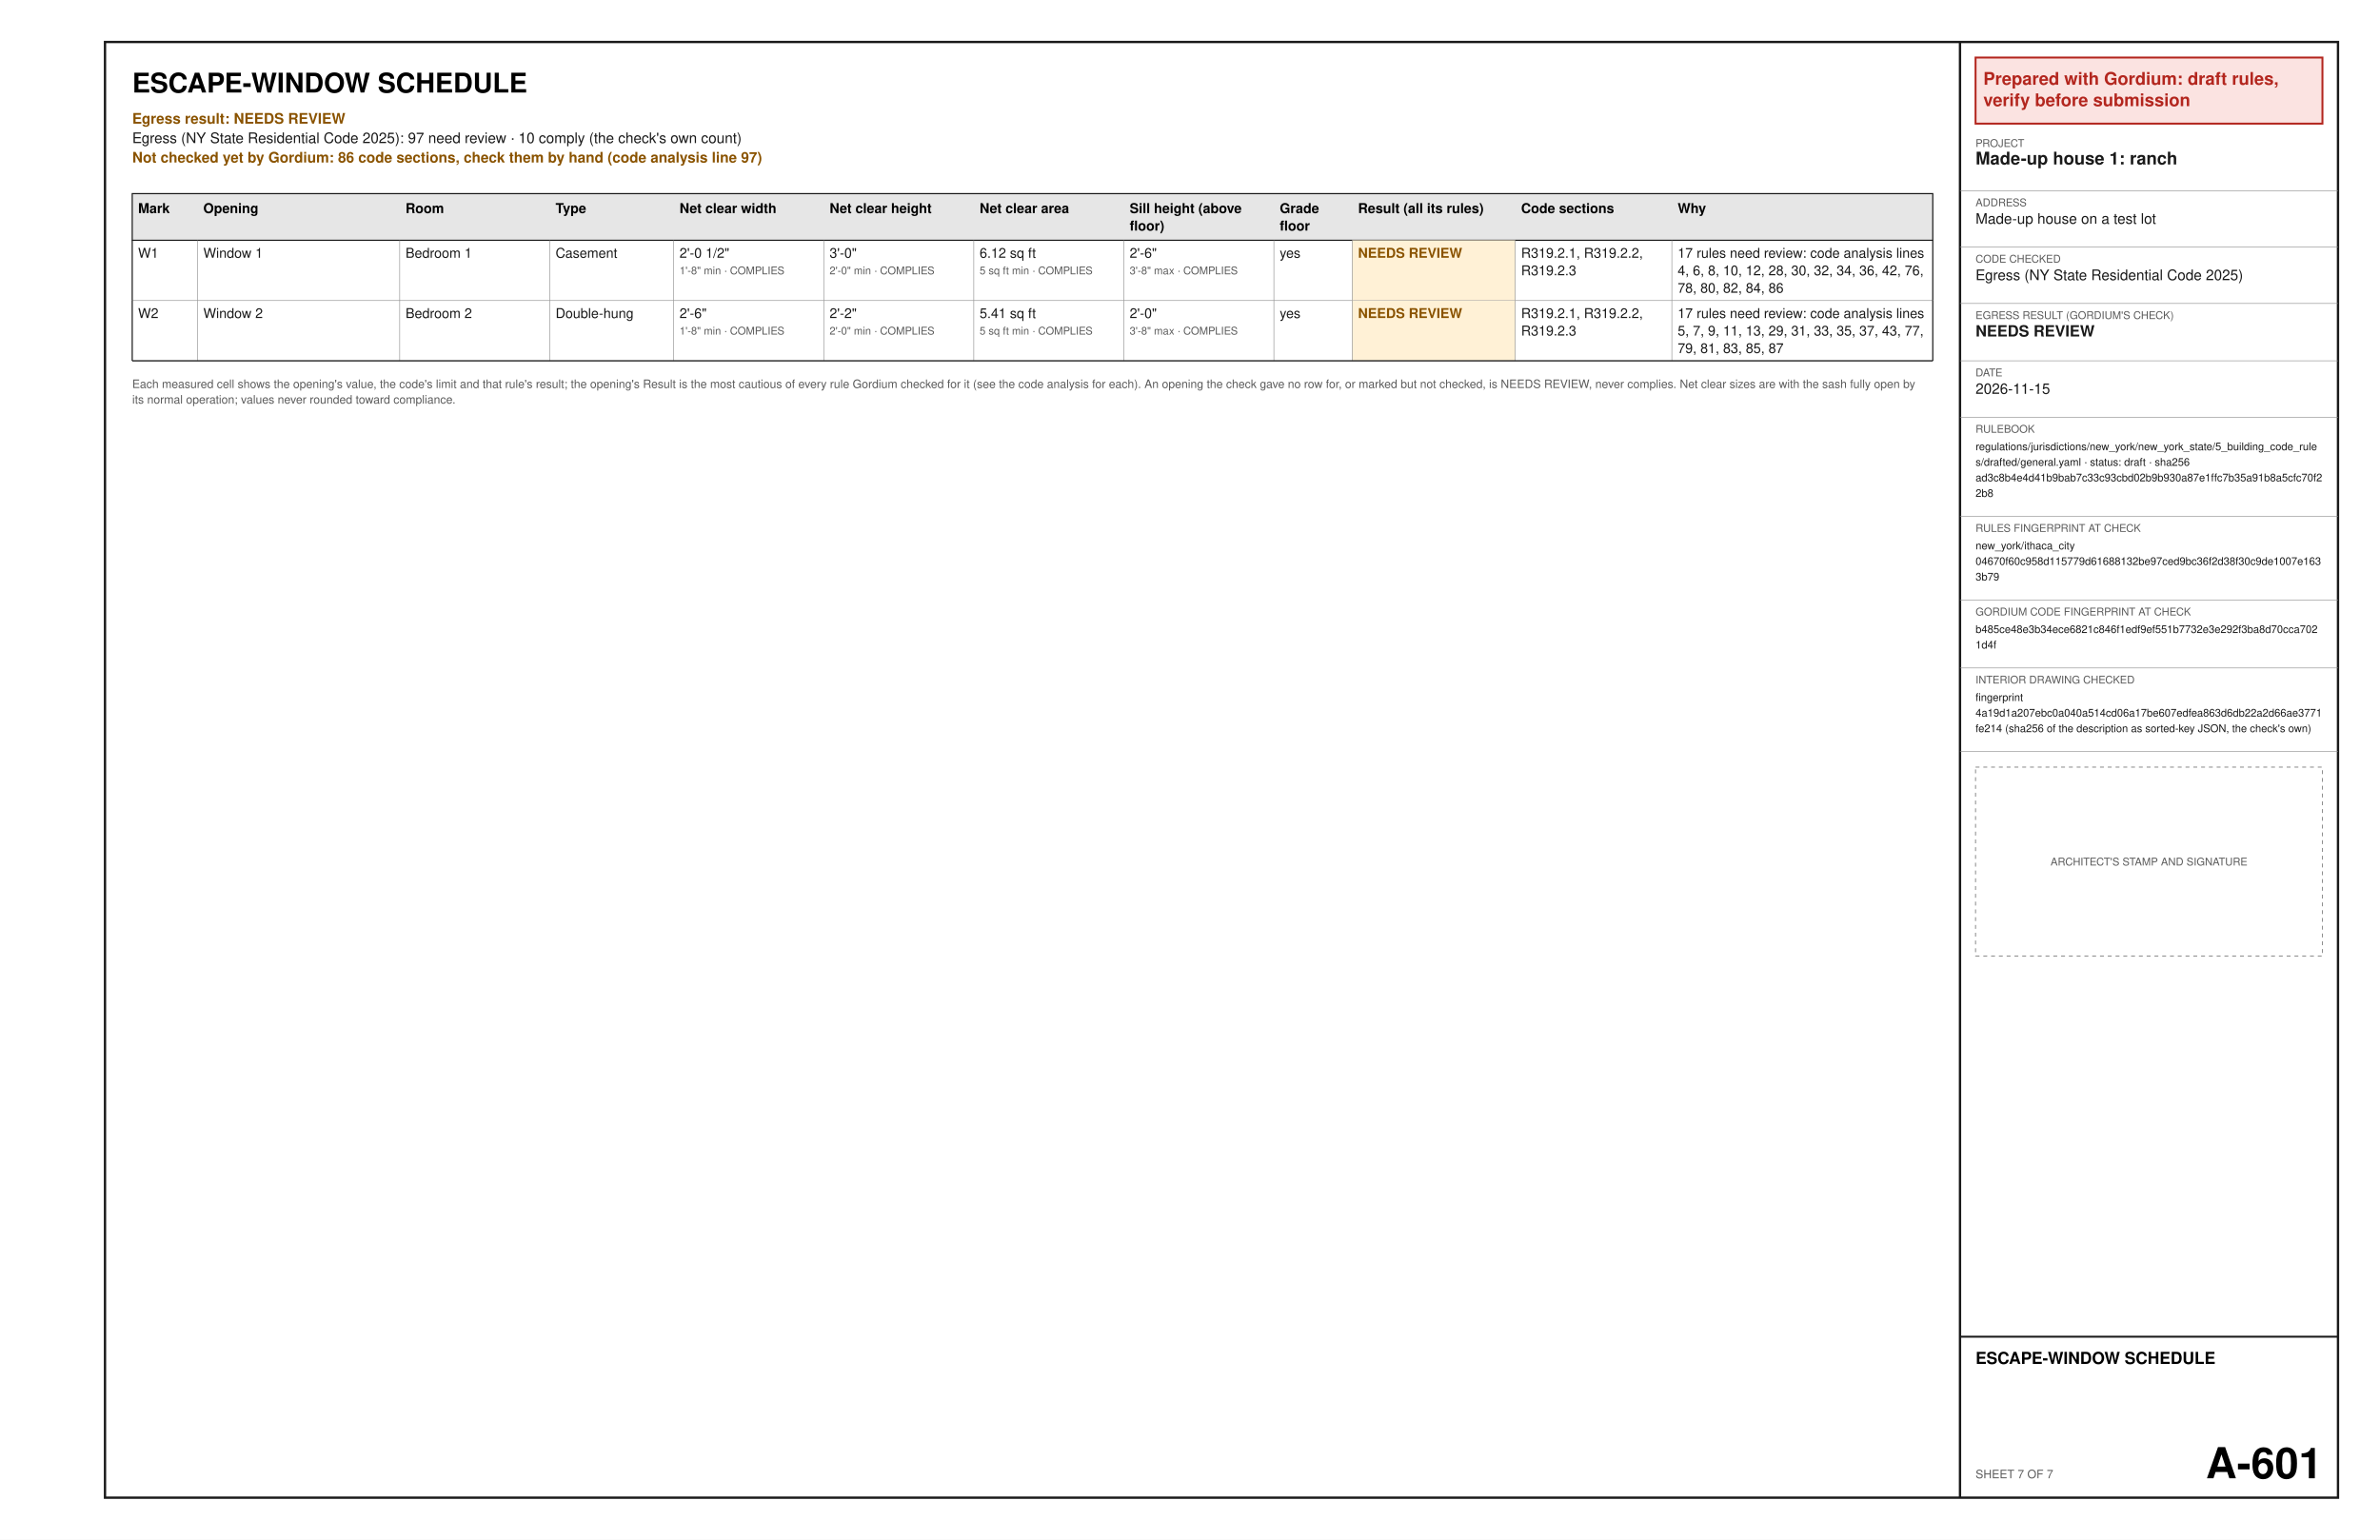
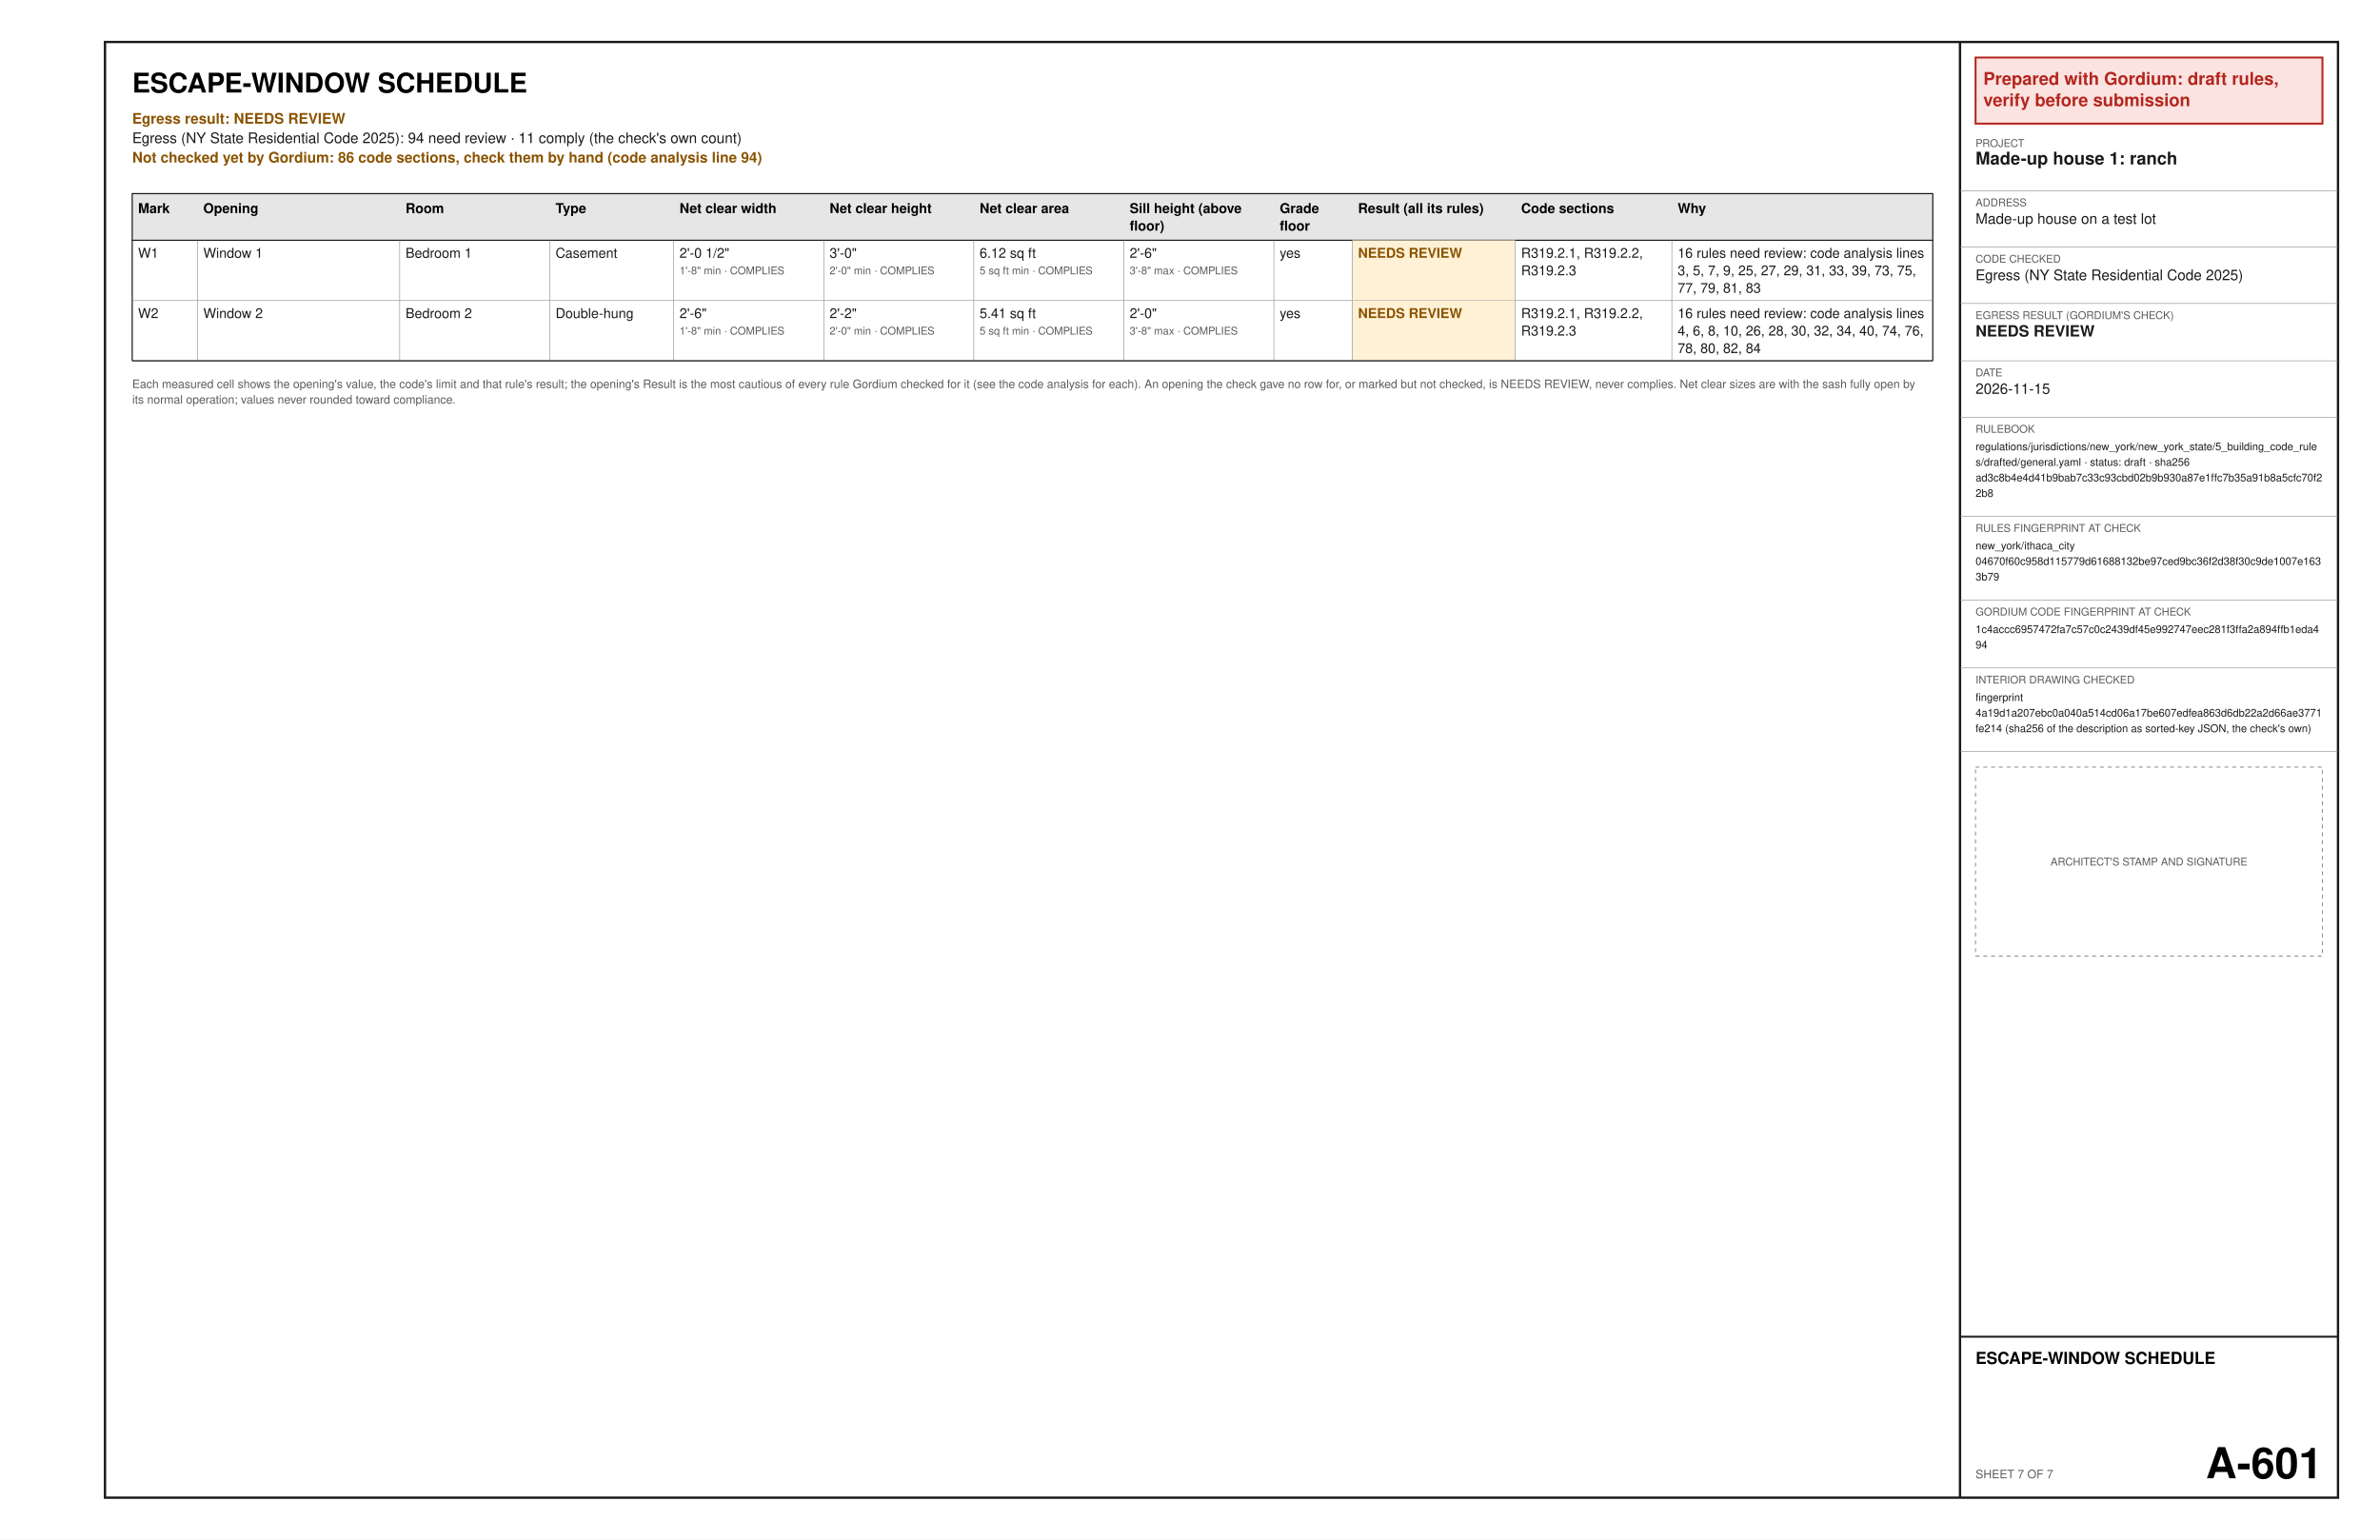
<svg xmlns="http://www.w3.org/2000/svg" width="17in" height="11in" viewBox="0 0 1224 792" font-family="Helvetica, Arial, sans-serif">
  <rect x="0" y="0" width="1224" height="792" fill="#ffffff" />
  <text x="68" y="47.6" font-size="14" font-weight="bold" text-anchor="start" fill="#000000" xml:space="preserve">ESCAPE-WINDOW SCHEDULE</text>
  <text x="68" y="63.6" font-size="7.5" font-weight="bold" text-anchor="start" fill="#8a5300" xml:space="preserve">Egress result: NEEDS REVIEW</text>
-   <text x="68" y="73.6" font-size="7.5" text-anchor="start" fill="#1a1a1a" xml:space="preserve">Egress (NY State Residential Code 2025): 97 need review · 10 comply (the check's own count)</text>
-   <text x="68" y="83.6" font-size="7.5" font-weight="bold" text-anchor="start" fill="#8a5300" xml:space="preserve">Not checked yet by Gordium: 86 code sections, check them by hand (code analysis line 97)</text>
+   <text x="68" y="73.6" font-size="7.5" text-anchor="start" fill="#1a1a1a" xml:space="preserve">Egress (NY State Residential Code 2025): 94 need review · 11 comply (the check's own count)</text>
+   <text x="68" y="83.6" font-size="7.5" font-weight="bold" text-anchor="start" fill="#8a5300" xml:space="preserve">Not checked yet by Gordium: 86 code sections, check them by hand (code analysis line 94)</text>
  <polygon points="68,99.6 994,99.6 994,123.6 68,123.6" fill="#e6e6e6" stroke="#1a1a1a" stroke-width="0.6" />
  <text x="71" y="109.6" font-size="7" font-weight="bold" text-anchor="start" fill="#000000" xml:space="preserve">Mark</text>
  <text x="104.55" y="109.6" font-size="7" font-weight="bold" text-anchor="start" fill="#000000" xml:space="preserve">Opening</text>
  <text x="208.56" y="109.6" font-size="7" font-weight="bold" text-anchor="start" fill="#000000" xml:space="preserve">Room</text>
  <text x="285.72" y="109.6" font-size="7" font-weight="bold" text-anchor="start" fill="#000000" xml:space="preserve">Type</text>
  <text x="349.47" y="109.6" font-size="7" font-weight="bold" text-anchor="start" fill="#000000" xml:space="preserve">Net clear width</text>
  <text x="426.64" y="109.6" font-size="7" font-weight="bold" text-anchor="start" fill="#000000" xml:space="preserve">Net clear height</text>
  <text x="503.8" y="109.6" font-size="7" font-weight="bold" text-anchor="start" fill="#000000" xml:space="preserve">Net clear area</text>
  <text x="580.97" y="109.6" font-size="7" font-weight="bold" text-anchor="start" fill="#000000" xml:space="preserve">Sill height (above</text>
  <text x="580.97" y="118.6" font-size="7" font-weight="bold" text-anchor="start" fill="#000000" xml:space="preserve">floor)</text>
  <text x="658.14" y="109.6" font-size="7" font-weight="bold" text-anchor="start" fill="#000000" xml:space="preserve">Grade</text>
  <text x="658.14" y="118.6" font-size="7" font-weight="bold" text-anchor="start" fill="#000000" xml:space="preserve">floor</text>
  <text x="698.4" y="109.6" font-size="7" font-weight="bold" text-anchor="start" fill="#000000" xml:space="preserve">Result (all its rules)</text>
  <text x="782.28" y="109.6" font-size="7" font-weight="bold" text-anchor="start" fill="#000000" xml:space="preserve">Code sections</text>
  <text x="862.8" y="109.6" font-size="7" font-weight="bold" text-anchor="start" fill="#000000" xml:space="preserve">Why</text>
  <text x="71" y="132.6" font-size="7" text-anchor="start" fill="#1a1a1a" xml:space="preserve">W1</text>
  <text x="104.55" y="132.6" font-size="7" text-anchor="start" fill="#1a1a1a" xml:space="preserve">Window 1</text>
  <text x="208.56" y="132.6" font-size="7" text-anchor="start" fill="#1a1a1a" xml:space="preserve">Bedroom 1</text>
  <text x="285.72" y="132.6" font-size="7" text-anchor="start" fill="#1a1a1a" xml:space="preserve">Casement</text>
  <text x="349.47" y="132.6" font-size="7" text-anchor="start" fill="#1a1a1a" xml:space="preserve">2'-0 1/2"</text>
  <text x="349.47" y="141.1" font-size="5.5" text-anchor="start" fill="#5a5a5a" xml:space="preserve">1'-8" min · COMPLIES</text>
  <text x="426.64" y="132.6" font-size="7" text-anchor="start" fill="#1a1a1a" xml:space="preserve">3'-0"</text>
  <text x="426.64" y="141.1" font-size="5.5" text-anchor="start" fill="#5a5a5a" xml:space="preserve">2'-0" min · COMPLIES</text>
  <text x="503.8" y="132.6" font-size="7" text-anchor="start" fill="#1a1a1a" xml:space="preserve">6.12 sq ft</text>
  <text x="503.8" y="141.1" font-size="5.5" text-anchor="start" fill="#5a5a5a" xml:space="preserve">5 sq ft min · COMPLIES</text>
  <text x="580.97" y="132.6" font-size="7" text-anchor="start" fill="#1a1a1a" xml:space="preserve">2'-6"</text>
  <text x="580.97" y="141.1" font-size="5.5" text-anchor="start" fill="#5a5a5a" xml:space="preserve">3'-8" max · COMPLIES</text>
  <text x="658.14" y="132.6" font-size="7" text-anchor="start" fill="#1a1a1a" xml:space="preserve">yes</text>
  <polygon points="695.4,123.6 779.28,123.6 779.28,154.6 695.4,154.6" fill="#fff1d6" />
  <text x="698.4" y="132.6" font-size="7" font-weight="bold" text-anchor="start" fill="#8a5300" xml:space="preserve">NEEDS REVIEW</text>
  <text x="782.28" y="132.6" font-size="7" text-anchor="start" fill="#1a1a1a" xml:space="preserve">R319.2.1, R319.2.2,</text>
  <text x="782.28" y="141.6" font-size="7" text-anchor="start" fill="#1a1a1a" xml:space="preserve">R319.2.3</text>
-   <text x="862.8" y="132.6" font-size="7" text-anchor="start" fill="#1a1a1a" xml:space="preserve">17 rules need review: code analysis lines</text>
-   <text x="862.8" y="141.6" font-size="7" text-anchor="start" fill="#1a1a1a" xml:space="preserve">4, 6, 8, 10, 12, 28, 30, 32, 34, 36, 42, 76,</text>
-   <text x="862.8" y="150.6" font-size="7" text-anchor="start" fill="#1a1a1a" xml:space="preserve">78, 80, 82, 84, 86</text>
+   <text x="862.8" y="132.6" font-size="7" text-anchor="start" fill="#1a1a1a" xml:space="preserve">16 rules need review: code analysis lines</text>
+   <text x="862.8" y="141.6" font-size="7" text-anchor="start" fill="#1a1a1a" xml:space="preserve">3, 5, 7, 9, 25, 27, 29, 31, 33, 39, 73, 75,</text>
+   <text x="862.8" y="150.6" font-size="7" text-anchor="start" fill="#1a1a1a" xml:space="preserve">77, 79, 81, 83</text>
  <line x1="68" y1="154.6" x2="994" y2="154.6" stroke="#8c8c8c" stroke-width="0.3" />
  <line x1="101.55" y1="123.6" x2="101.55" y2="154.6" stroke="#8c8c8c" stroke-width="0.3" />
  <line x1="205.56" y1="123.6" x2="205.56" y2="154.6" stroke="#8c8c8c" stroke-width="0.3" />
  <line x1="282.72" y1="123.6" x2="282.72" y2="154.6" stroke="#8c8c8c" stroke-width="0.3" />
  <line x1="346.47" y1="123.6" x2="346.47" y2="154.6" stroke="#8c8c8c" stroke-width="0.3" />
  <line x1="423.64" y1="123.6" x2="423.64" y2="154.6" stroke="#8c8c8c" stroke-width="0.3" />
  <line x1="500.8" y1="123.6" x2="500.8" y2="154.6" stroke="#8c8c8c" stroke-width="0.3" />
  <line x1="577.97" y1="123.6" x2="577.97" y2="154.6" stroke="#8c8c8c" stroke-width="0.3" />
  <line x1="655.14" y1="123.6" x2="655.14" y2="154.6" stroke="#8c8c8c" stroke-width="0.3" />
  <line x1="695.4" y1="123.6" x2="695.4" y2="154.6" stroke="#8c8c8c" stroke-width="0.3" />
  <line x1="779.28" y1="123.6" x2="779.28" y2="154.6" stroke="#8c8c8c" stroke-width="0.3" />
  <line x1="859.8" y1="123.6" x2="859.8" y2="154.6" stroke="#8c8c8c" stroke-width="0.3" />
  <line x1="68" y1="123.6" x2="68" y2="154.6" stroke="#1a1a1a" stroke-width="0.6" />
  <line x1="994" y1="123.6" x2="994" y2="154.6" stroke="#1a1a1a" stroke-width="0.6" />
  <text x="71" y="163.6" font-size="7" text-anchor="start" fill="#1a1a1a" xml:space="preserve">W2</text>
  <text x="104.55" y="163.6" font-size="7" text-anchor="start" fill="#1a1a1a" xml:space="preserve">Window 2</text>
  <text x="208.56" y="163.6" font-size="7" text-anchor="start" fill="#1a1a1a" xml:space="preserve">Bedroom 2</text>
  <text x="285.72" y="163.6" font-size="7" text-anchor="start" fill="#1a1a1a" xml:space="preserve">Double-hung</text>
  <text x="349.47" y="163.6" font-size="7" text-anchor="start" fill="#1a1a1a" xml:space="preserve">2'-6"</text>
  <text x="349.47" y="172.1" font-size="5.5" text-anchor="start" fill="#5a5a5a" xml:space="preserve">1'-8" min · COMPLIES</text>
  <text x="426.64" y="163.6" font-size="7" text-anchor="start" fill="#1a1a1a" xml:space="preserve">2'-2"</text>
  <text x="426.64" y="172.1" font-size="5.5" text-anchor="start" fill="#5a5a5a" xml:space="preserve">2'-0" min · COMPLIES</text>
  <text x="503.8" y="163.6" font-size="7" text-anchor="start" fill="#1a1a1a" xml:space="preserve">5.41 sq ft</text>
  <text x="503.8" y="172.1" font-size="5.5" text-anchor="start" fill="#5a5a5a" xml:space="preserve">5 sq ft min · COMPLIES</text>
  <text x="580.97" y="163.6" font-size="7" text-anchor="start" fill="#1a1a1a" xml:space="preserve">2'-0"</text>
  <text x="580.97" y="172.1" font-size="5.5" text-anchor="start" fill="#5a5a5a" xml:space="preserve">3'-8" max · COMPLIES</text>
  <text x="658.14" y="163.6" font-size="7" text-anchor="start" fill="#1a1a1a" xml:space="preserve">yes</text>
  <polygon points="695.4,154.6 779.28,154.6 779.28,185.6 695.4,185.6" fill="#fff1d6" />
  <text x="698.4" y="163.6" font-size="7" font-weight="bold" text-anchor="start" fill="#8a5300" xml:space="preserve">NEEDS REVIEW</text>
  <text x="782.28" y="163.6" font-size="7" text-anchor="start" fill="#1a1a1a" xml:space="preserve">R319.2.1, R319.2.2,</text>
  <text x="782.28" y="172.6" font-size="7" text-anchor="start" fill="#1a1a1a" xml:space="preserve">R319.2.3</text>
-   <text x="862.8" y="163.6" font-size="7" text-anchor="start" fill="#1a1a1a" xml:space="preserve">17 rules need review: code analysis lines</text>
-   <text x="862.8" y="172.6" font-size="7" text-anchor="start" fill="#1a1a1a" xml:space="preserve">5, 7, 9, 11, 13, 29, 31, 33, 35, 37, 43, 77,</text>
-   <text x="862.8" y="181.6" font-size="7" text-anchor="start" fill="#1a1a1a" xml:space="preserve">79, 81, 83, 85, 87</text>
+   <text x="862.8" y="163.6" font-size="7" text-anchor="start" fill="#1a1a1a" xml:space="preserve">16 rules need review: code analysis lines</text>
+   <text x="862.8" y="172.6" font-size="7" text-anchor="start" fill="#1a1a1a" xml:space="preserve">4, 6, 8, 10, 26, 28, 30, 32, 34, 40, 74, 76,</text>
+   <text x="862.8" y="181.6" font-size="7" text-anchor="start" fill="#1a1a1a" xml:space="preserve">78, 80, 82, 84</text>
  <line x1="68" y1="185.6" x2="994" y2="185.6" stroke="#8c8c8c" stroke-width="0.3" />
  <line x1="101.55" y1="154.6" x2="101.55" y2="185.6" stroke="#8c8c8c" stroke-width="0.3" />
  <line x1="205.56" y1="154.6" x2="205.56" y2="185.6" stroke="#8c8c8c" stroke-width="0.3" />
  <line x1="282.72" y1="154.6" x2="282.72" y2="185.6" stroke="#8c8c8c" stroke-width="0.3" />
  <line x1="346.47" y1="154.6" x2="346.47" y2="185.6" stroke="#8c8c8c" stroke-width="0.3" />
  <line x1="423.64" y1="154.6" x2="423.64" y2="185.6" stroke="#8c8c8c" stroke-width="0.3" />
  <line x1="500.8" y1="154.6" x2="500.8" y2="185.6" stroke="#8c8c8c" stroke-width="0.3" />
  <line x1="577.97" y1="154.6" x2="577.97" y2="185.6" stroke="#8c8c8c" stroke-width="0.3" />
  <line x1="655.14" y1="154.6" x2="655.14" y2="185.6" stroke="#8c8c8c" stroke-width="0.3" />
  <line x1="695.4" y1="154.6" x2="695.4" y2="185.6" stroke="#8c8c8c" stroke-width="0.3" />
  <line x1="779.28" y1="154.6" x2="779.28" y2="185.6" stroke="#8c8c8c" stroke-width="0.3" />
  <line x1="859.8" y1="154.6" x2="859.8" y2="185.6" stroke="#8c8c8c" stroke-width="0.3" />
  <line x1="68" y1="154.6" x2="68" y2="185.6" stroke="#1a1a1a" stroke-width="0.6" />
  <line x1="994" y1="154.6" x2="994" y2="185.6" stroke="#1a1a1a" stroke-width="0.6" />
  <line x1="68" y1="185.6" x2="994" y2="185.6" stroke="#1a1a1a" stroke-width="0.6" />
  <text x="68" y="199.6" font-size="6" text-anchor="start" fill="#5a5a5a" xml:space="preserve">Each measured cell shows the opening's value, the code's limit and that rule's result; the opening's Result is the most cautious of every rule Gordium checked for it (see the code analysis for each). An opening the check gave no row for, or marked but not checked, is NEEDS REVIEW, never complies. Net clear sizes are with the sash fully open by</text>
  <text x="68" y="207.6" font-size="6" text-anchor="start" fill="#5a5a5a" xml:space="preserve">its normal operation; values never rounded toward compliance.</text>
  <polygon points="54,21.6 1202.4,21.6 1202.4,770.4 54,770.4" fill="none" stroke="#1a1a1a" stroke-width="1.2" />
  <line x1="1008" y1="21.6" x2="1008" y2="770.4" stroke="#1a1a1a" stroke-width="1.2" />
  <polygon points="1016,29.6 1194.4,29.6 1194.4,63.6 1016,63.6" fill="#fbe3e1" stroke="#b3261e" stroke-width="1" />
  <text x="1020" y="43.6" font-size="9" font-weight="bold" text-anchor="start" fill="#b3261e" xml:space="preserve">Prepared with Gordium: draft rules,</text>
  <text x="1020" y="54.6" font-size="9" font-weight="bold" text-anchor="start" fill="#b3261e" xml:space="preserve">verify before submission</text>
  <text x="1016" y="75.6" font-size="5.5" text-anchor="start" fill="#5a5a5a" xml:space="preserve">PROJECT</text>
  <text x="1016" y="84.6" font-size="9" font-weight="bold" text-anchor="start" fill="#1a1a1a" xml:space="preserve">Made-up house 1: ranch</text>
  <line x1="1008" y1="98.1" x2="1202.4" y2="98.1" stroke="#8c8c8c" stroke-width="0.3" />
  <text x="1016" y="106.1" font-size="5.5" text-anchor="start" fill="#5a5a5a" xml:space="preserve">ADDRESS</text>
  <text x="1016" y="115.1" font-size="7.5" text-anchor="start" fill="#1a1a1a" xml:space="preserve">Made-up house on a test lot</text>
  <line x1="1008" y1="127.1" x2="1202.4" y2="127.1" stroke="#8c8c8c" stroke-width="0.3" />
  <text x="1016" y="135.1" font-size="5.5" text-anchor="start" fill="#5a5a5a" xml:space="preserve">CODE CHECKED</text>
  <text x="1016" y="144.1" font-size="7.5" text-anchor="start" fill="#1a1a1a" xml:space="preserve">Egress (NY State Residential Code 2025)</text>
  <line x1="1008" y1="156.1" x2="1202.4" y2="156.1" stroke="#8c8c8c" stroke-width="0.3" />
  <text x="1016" y="164.1" font-size="5.5" text-anchor="start" fill="#5a5a5a" xml:space="preserve">EGRESS RESULT (GORDIUM'S CHECK)</text>
  <text x="1016" y="173.1" font-size="8" font-weight="bold" text-anchor="start" fill="#1a1a1a" xml:space="preserve">NEEDS REVIEW</text>
  <line x1="1008" y1="185.6" x2="1202.4" y2="185.6" stroke="#8c8c8c" stroke-width="0.3" />
  <text x="1016" y="193.6" font-size="5.5" text-anchor="start" fill="#5a5a5a" xml:space="preserve">DATE</text>
  <text x="1016" y="202.6" font-size="7.5" text-anchor="start" fill="#1a1a1a" xml:space="preserve">2026-11-15</text>
  <line x1="1008" y1="214.6" x2="1202.4" y2="214.6" stroke="#8c8c8c" stroke-width="0.3" />
  <text x="1016" y="222.6" font-size="5.5" text-anchor="start" fill="#5a5a5a" xml:space="preserve">RULEBOOK</text>
  <text x="1016" y="231.6" font-size="5.5" text-anchor="start" fill="#1a1a1a" xml:space="preserve">regulations/jurisdictions/new_york/new_york_state/5_building_code_rule</text>
  <text x="1016" y="239.6" font-size="5.5" text-anchor="start" fill="#1a1a1a" xml:space="preserve">s/drafted/general.yaml · status: draft · sha256</text>
  <text x="1016" y="247.6" font-size="5.5" text-anchor="start" fill="#1a1a1a" xml:space="preserve">ad3c8b4e4d41b9bab7c33c93cbd02b9b930a87e1ffc7b35a91b8a5cfc70f2</text>
  <text x="1016" y="255.6" font-size="5.5" text-anchor="start" fill="#1a1a1a" xml:space="preserve">2b8</text>
  <line x1="1008" y1="265.6" x2="1202.4" y2="265.6" stroke="#8c8c8c" stroke-width="0.3" />
  <text x="1016" y="273.6" font-size="5.5" text-anchor="start" fill="#5a5a5a" xml:space="preserve">RULES FINGERPRINT AT CHECK</text>
  <text x="1016" y="282.6" font-size="5.5" text-anchor="start" fill="#1a1a1a" xml:space="preserve">new_york/ithaca_city</text>
  <text x="1016" y="290.6" font-size="5.5" text-anchor="start" fill="#1a1a1a" xml:space="preserve">04670f60c958d115779d61688132be97ced9bc36f2d38f30c9de1007e163</text>
  <text x="1016" y="298.6" font-size="5.5" text-anchor="start" fill="#1a1a1a" xml:space="preserve">3b79</text>
  <line x1="1008" y1="308.6" x2="1202.4" y2="308.6" stroke="#8c8c8c" stroke-width="0.3" />
  <text x="1016" y="316.6" font-size="5.5" text-anchor="start" fill="#5a5a5a" xml:space="preserve">GORDIUM CODE FINGERPRINT AT CHECK</text>
-   <text x="1016" y="325.6" font-size="5.5" text-anchor="start" fill="#1a1a1a" xml:space="preserve">b485ce48e3b34ece6821c846f1edf9ef551b7732e3e292f3ba8d70cca702</text>
-   <text x="1016" y="333.6" font-size="5.5" text-anchor="start" fill="#1a1a1a" xml:space="preserve">1d4f</text>
+   <text x="1016" y="325.6" font-size="5.5" text-anchor="start" fill="#1a1a1a" xml:space="preserve">1c4accc6957472fa7c57c0c2439df45e992747eec281f3ffa2a894ffb1eda4</text>
+   <text x="1016" y="333.6" font-size="5.5" text-anchor="start" fill="#1a1a1a" xml:space="preserve">94</text>
  <line x1="1008" y1="343.6" x2="1202.4" y2="343.6" stroke="#8c8c8c" stroke-width="0.3" />
  <text x="1016" y="351.6" font-size="5.5" text-anchor="start" fill="#5a5a5a" xml:space="preserve">INTERIOR DRAWING CHECKED</text>
  <text x="1016" y="360.6" font-size="5.5" text-anchor="start" fill="#1a1a1a" xml:space="preserve">fingerprint</text>
  <text x="1016" y="368.6" font-size="5.5" text-anchor="start" fill="#1a1a1a" xml:space="preserve">4a19d1a207ebc0a040a514cd06a17be607edfea863d6db22a2d66ae3771</text>
  <text x="1016" y="376.6" font-size="5.5" text-anchor="start" fill="#1a1a1a" xml:space="preserve">fe214 (sha256 of the description as sorted-key JSON, the check's own)</text>
  <line x1="1008" y1="386.6" x2="1202.4" y2="386.6" stroke="#8c8c8c" stroke-width="0.3" />
  <polygon points="1016,394.6 1194.4,394.6 1194.4,491.8 1016,491.8" fill="none" stroke="#8c8c8c" stroke-width="0.5" stroke-dasharray="2 2" />
  <text x="1105.2" y="445.2" font-size="5.5" text-anchor="middle" fill="#5a5a5a" xml:space="preserve">ARCHITECT'S STAMP AND SIGNATURE</text>
  <line x1="1008" y1="687.6" x2="1202.4" y2="687.6" stroke="#1a1a1a" stroke-width="1" />
  <text x="1016" y="701.6" font-size="8.5" font-weight="bold" text-anchor="start" fill="#000000" xml:space="preserve">ESCAPE-WINDOW SCHEDULE</text>
  <text x="1016" y="760.4" font-size="6" text-anchor="start" fill="#5a5a5a" xml:space="preserve">SHEET 7 OF 7</text>
  <text x="1194.4" y="760.4" font-size="22" font-weight="bold" text-anchor="end" fill="#000000" xml:space="preserve">A-601</text>
</svg>
